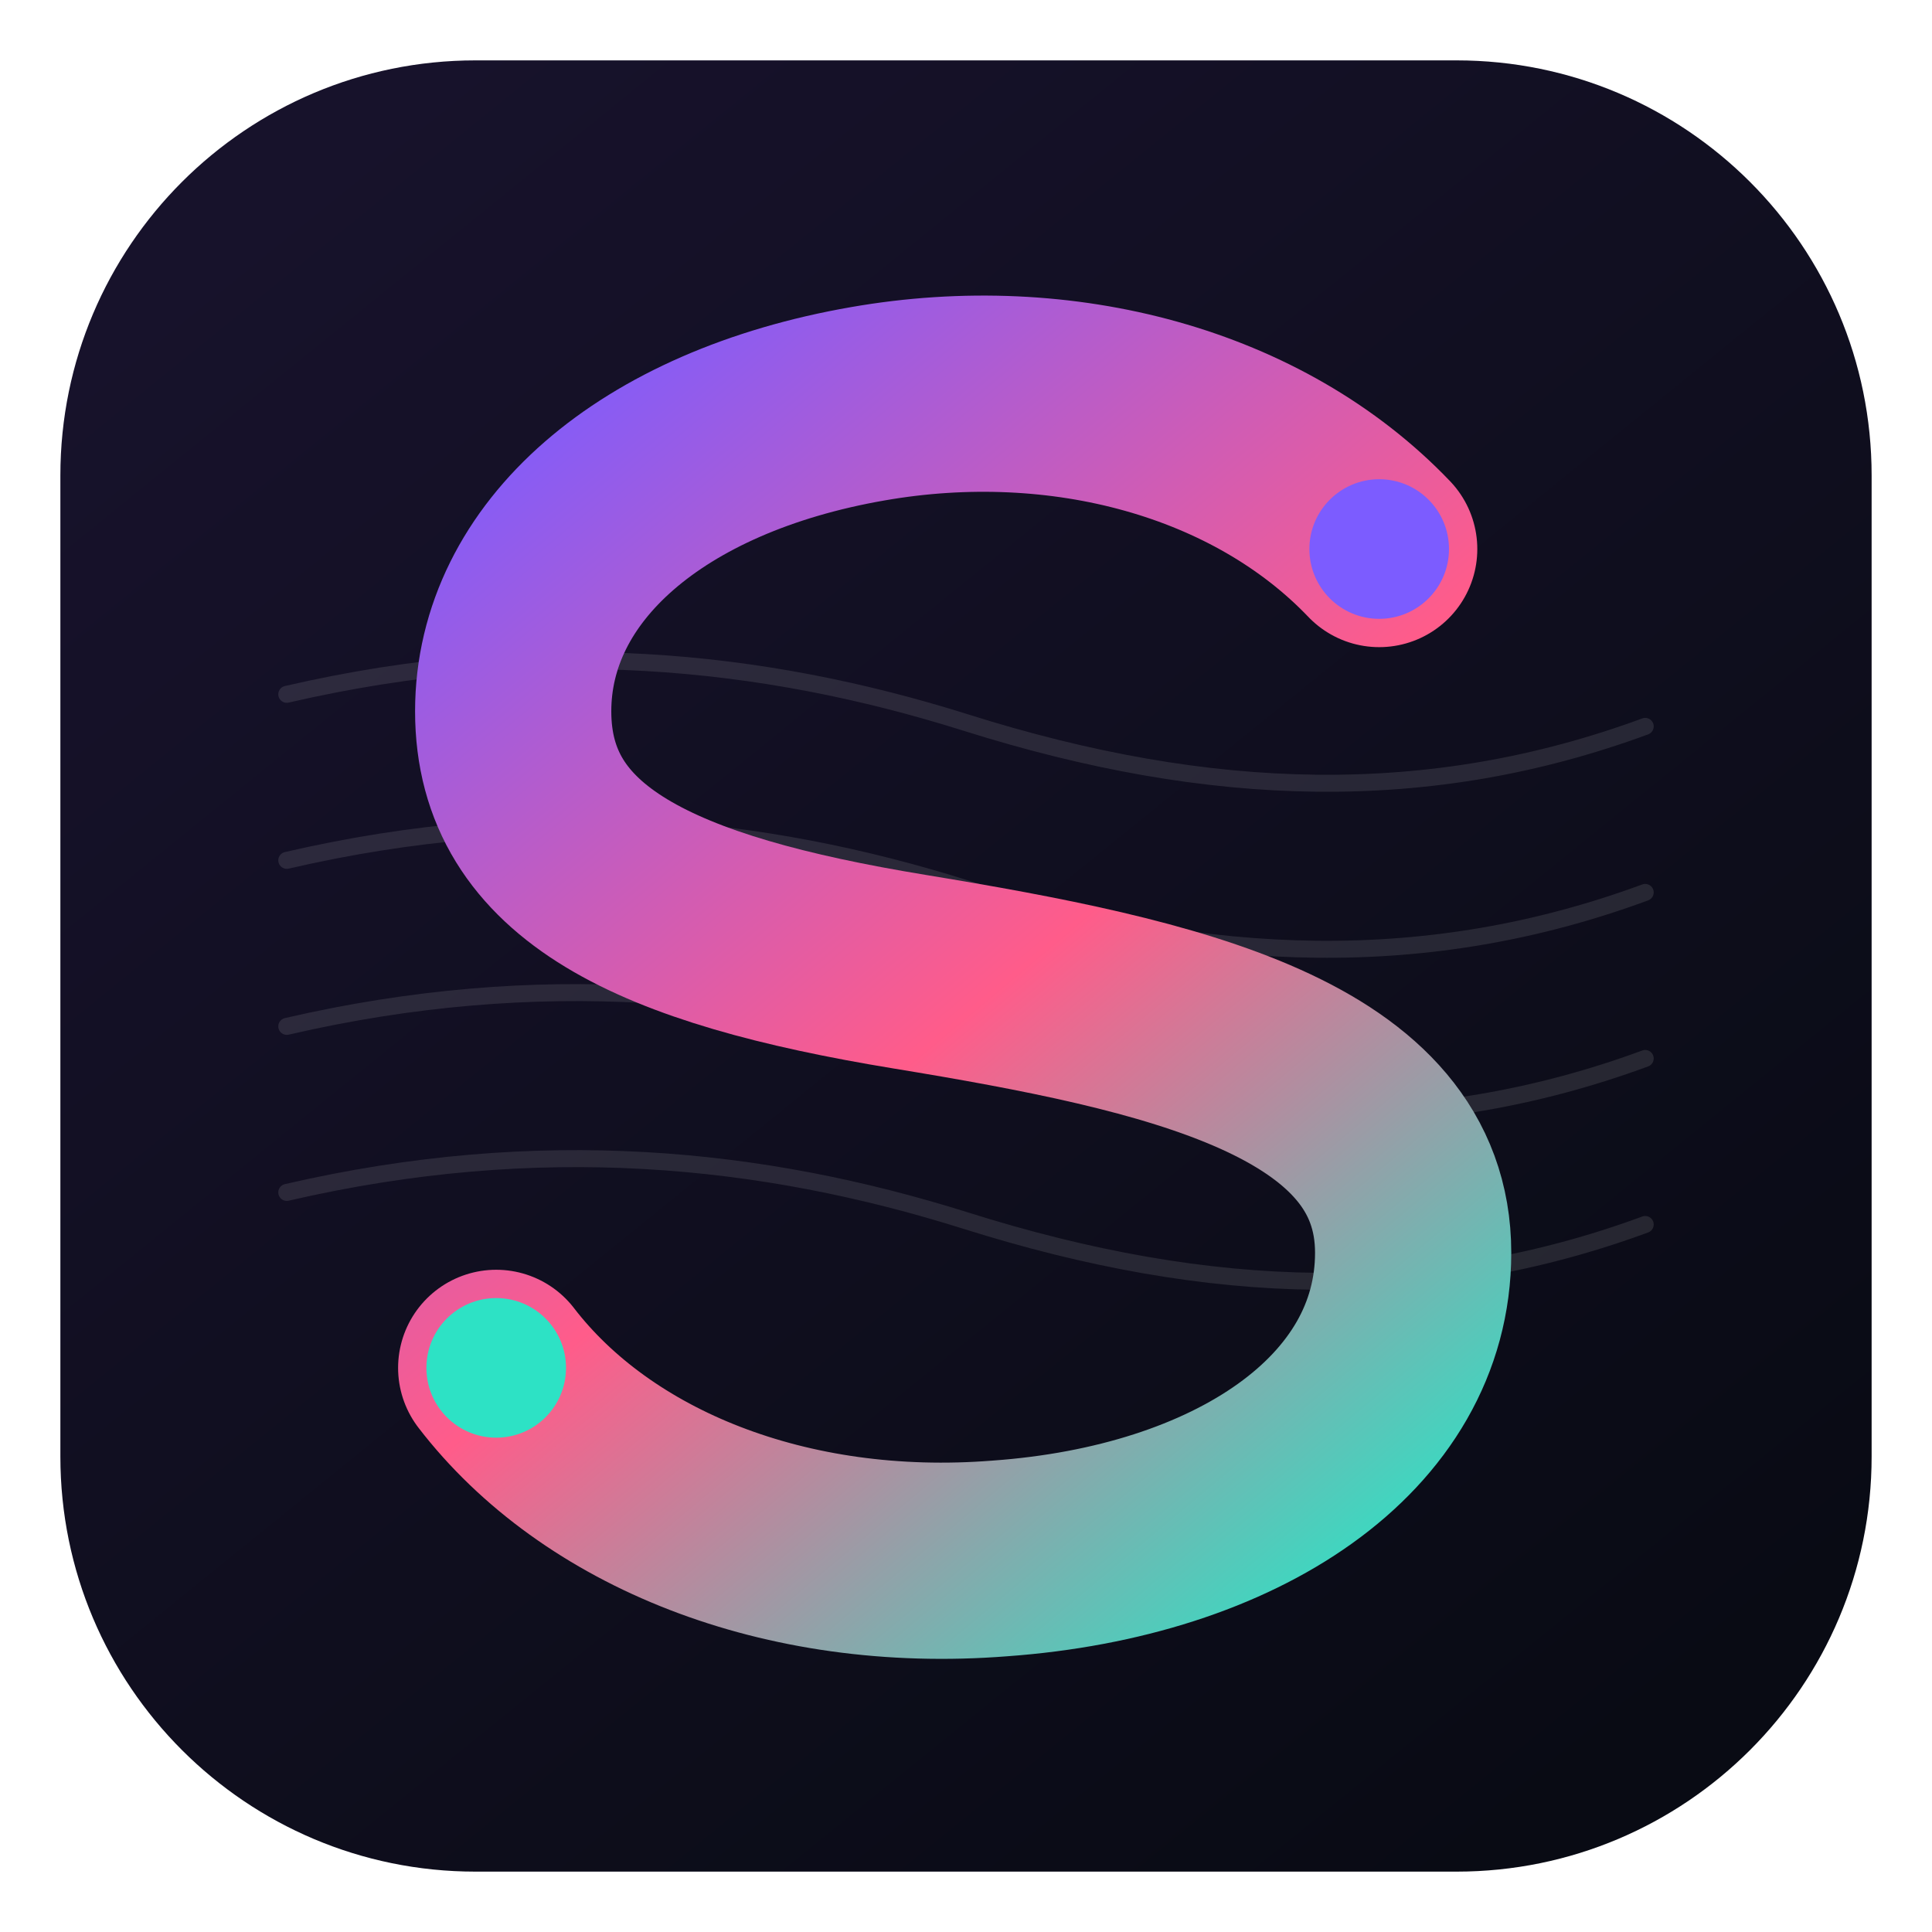
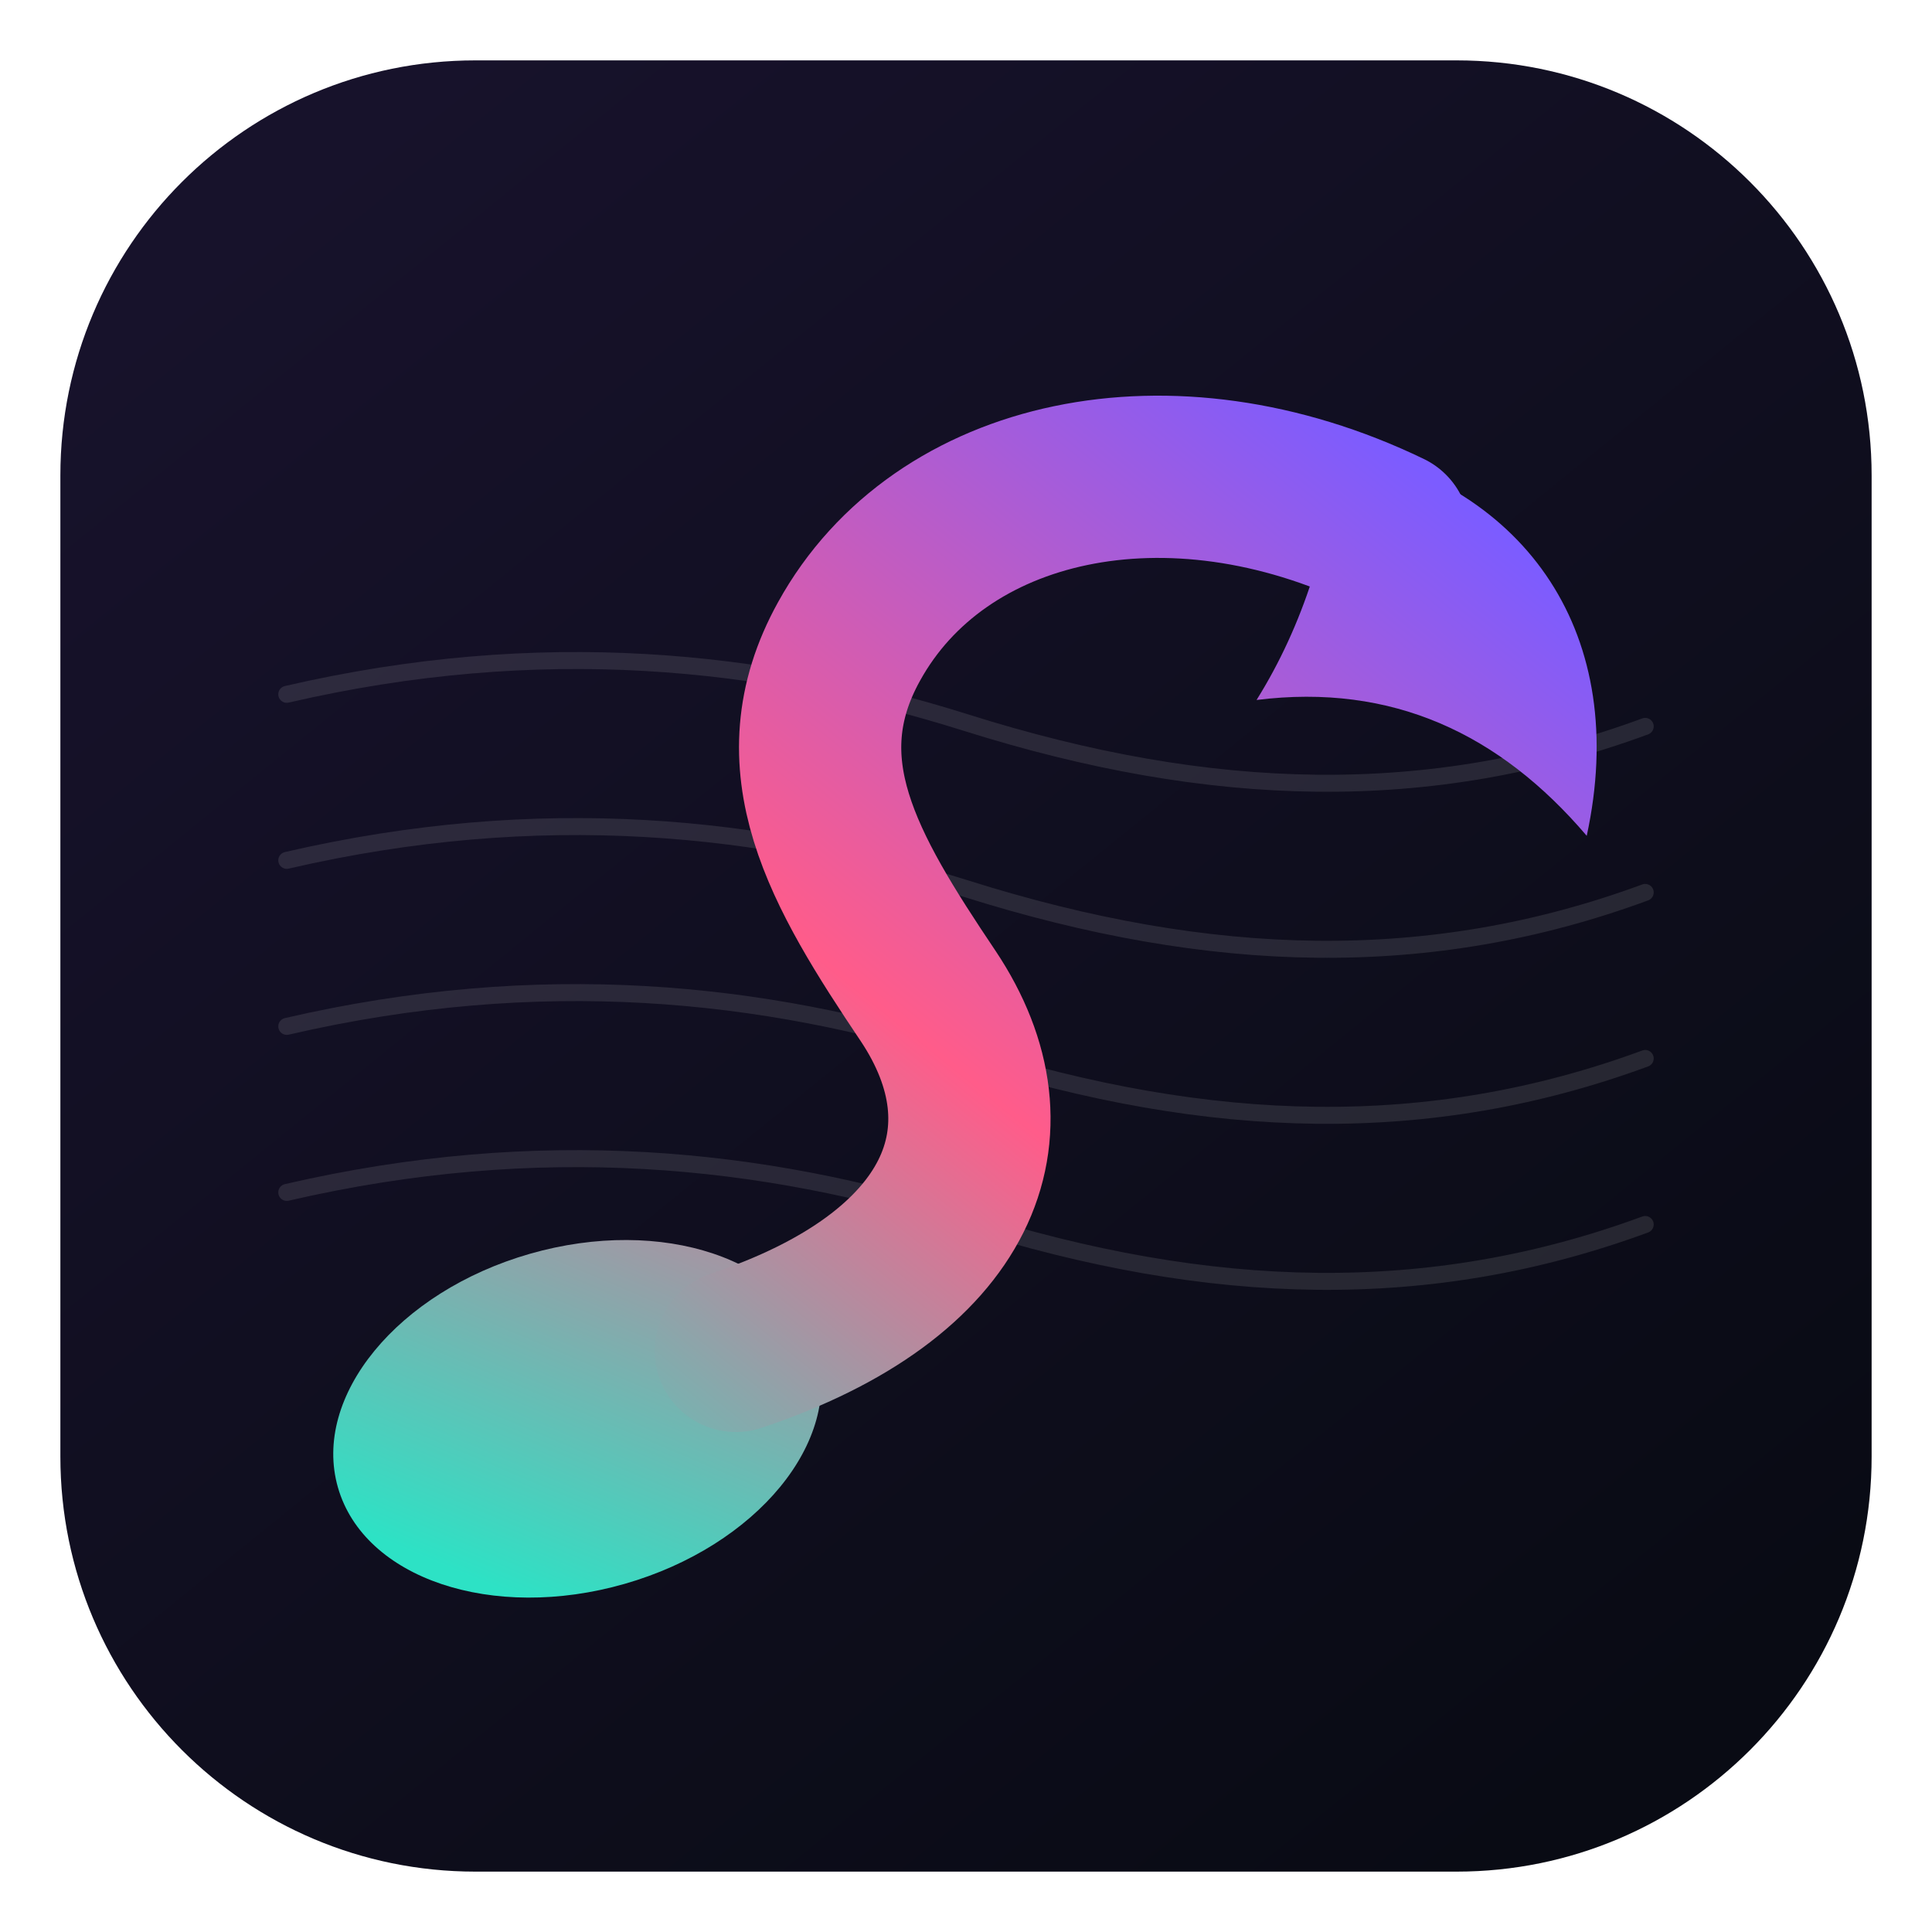
<svg xmlns="http://www.w3.org/2000/svg" width="1024" height="1024" viewBox="0 0 1024 1024" fill="none">
  <defs>
    <linearGradient id="iconBackground" x1="164" y1="86" x2="854" y2="938" gradientUnits="userSpaceOnUse">
      <stop stop-color="#17122B" />
      <stop offset="1" stop-color="#090B14" />
    </linearGradient>
-     <linearGradient id="iconMark" x1="260" y1="210" x2="770" y2="820" gradientUnits="userSpaceOnUse">
+     <linearGradient id="iconMark" x1="735" y1="235" x2="250" y2="835" gradientUnits="userSpaceOnUse">
      <stop stop-color="#7C5CFF" />
      <stop offset="0.52" stop-color="#FF5C8A" />
      <stop offset="1" stop-color="#2DE2C5" />
    </linearGradient>
  </defs>
  <rect x="32" y="32" width="960" height="960" rx="220" fill="url(#iconBackground)" />
  <g opacity="0.11" stroke="#F7F7F2" stroke-width="9" stroke-linecap="round">
    <path d="M152 368C286 337 404 349 512 383C642 424 758 427 872 385" />
    <path d="M152 456C286 425 404 437 512 471C642 512 758 515 872 473" />
    <path d="M152 544C286 513 404 525 512 559C642 600 758 603 872 561" />
    <path d="M152 632C286 601 404 613 512 647C642 688 758 691 872 649" />
  </g>
-   <path d="M731 291C667 224 563 196 460 214C345 234 272 298 272 377C272 458 348 493 482 515C622 538 749 566 749 664C749 755 655 817 530 826C416 835 316 794 263 725" stroke="url(#iconMark)" stroke-width="104" stroke-linecap="round" stroke-linejoin="round" />
-   <circle cx="731" cy="291" r="37" fill="#7C5CFF" />
-   <circle cx="263" cy="725" r="37" fill="#2DE2C5" />
+   <ellipse cx="306" cy="752" rx="132" ry="91" transform="rotate(-16 306 752)" fill="url(#iconMark)" />
+   <path d="M390 716C510 676 540 600 492 528C447 461 414 405 450 340C498 253 620 226 736 282" stroke="url(#iconMark)" stroke-width="86" stroke-linecap="round" stroke-linejoin="round" />
+   <path d="M710 237C810 258 864 337 841 443C795 389 738 362 666 371C691 331 705 285 710 237Z" fill="url(#iconMark)" />
</svg>
